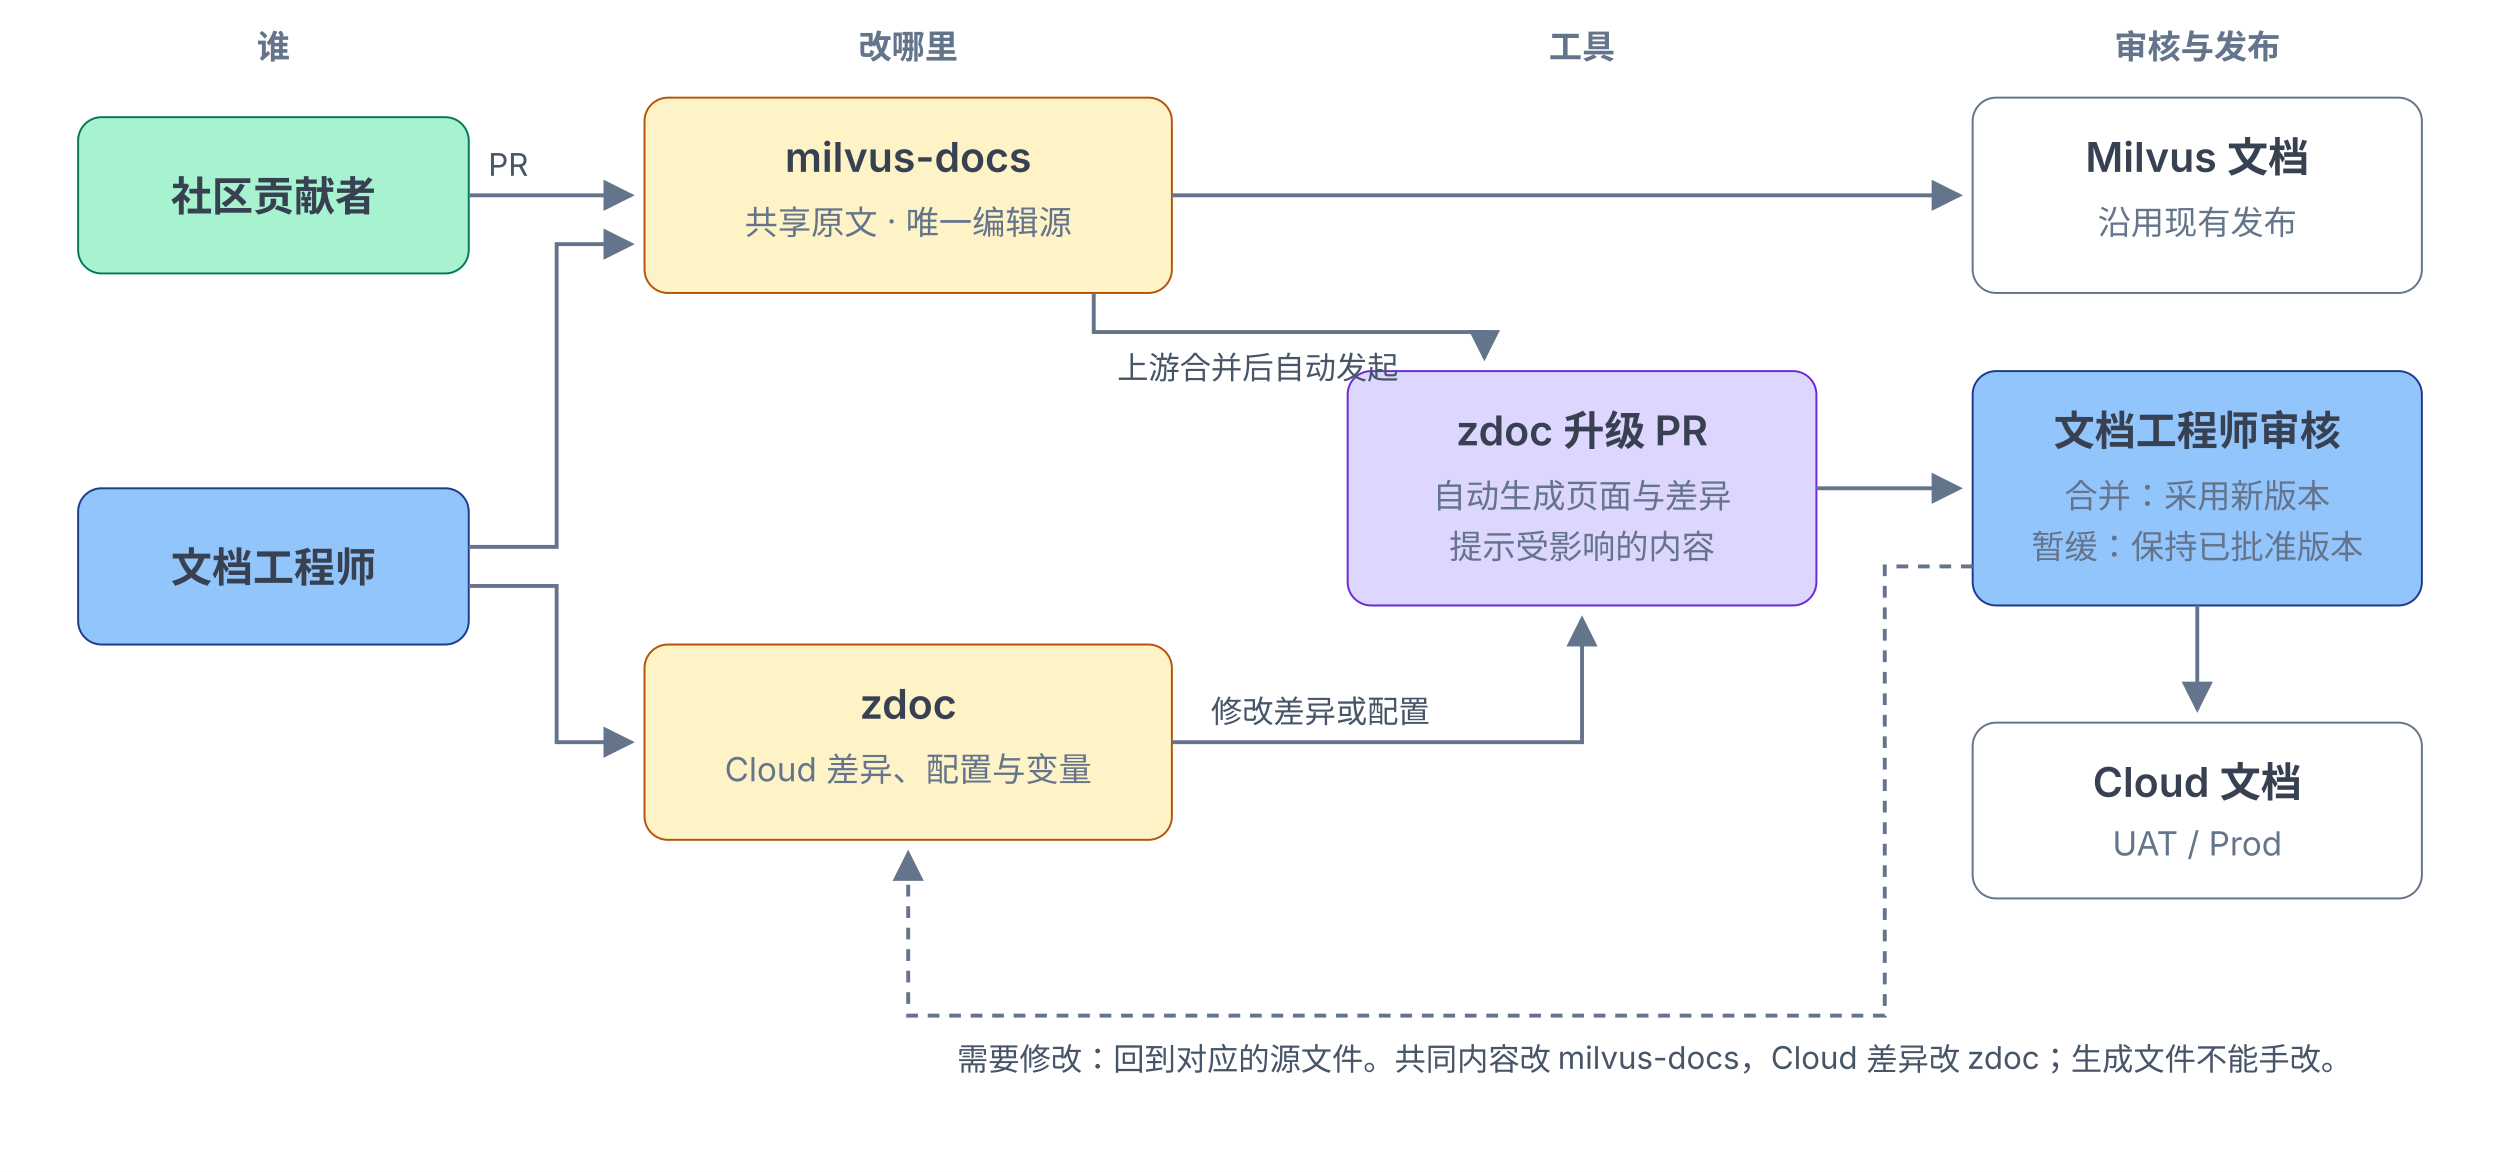
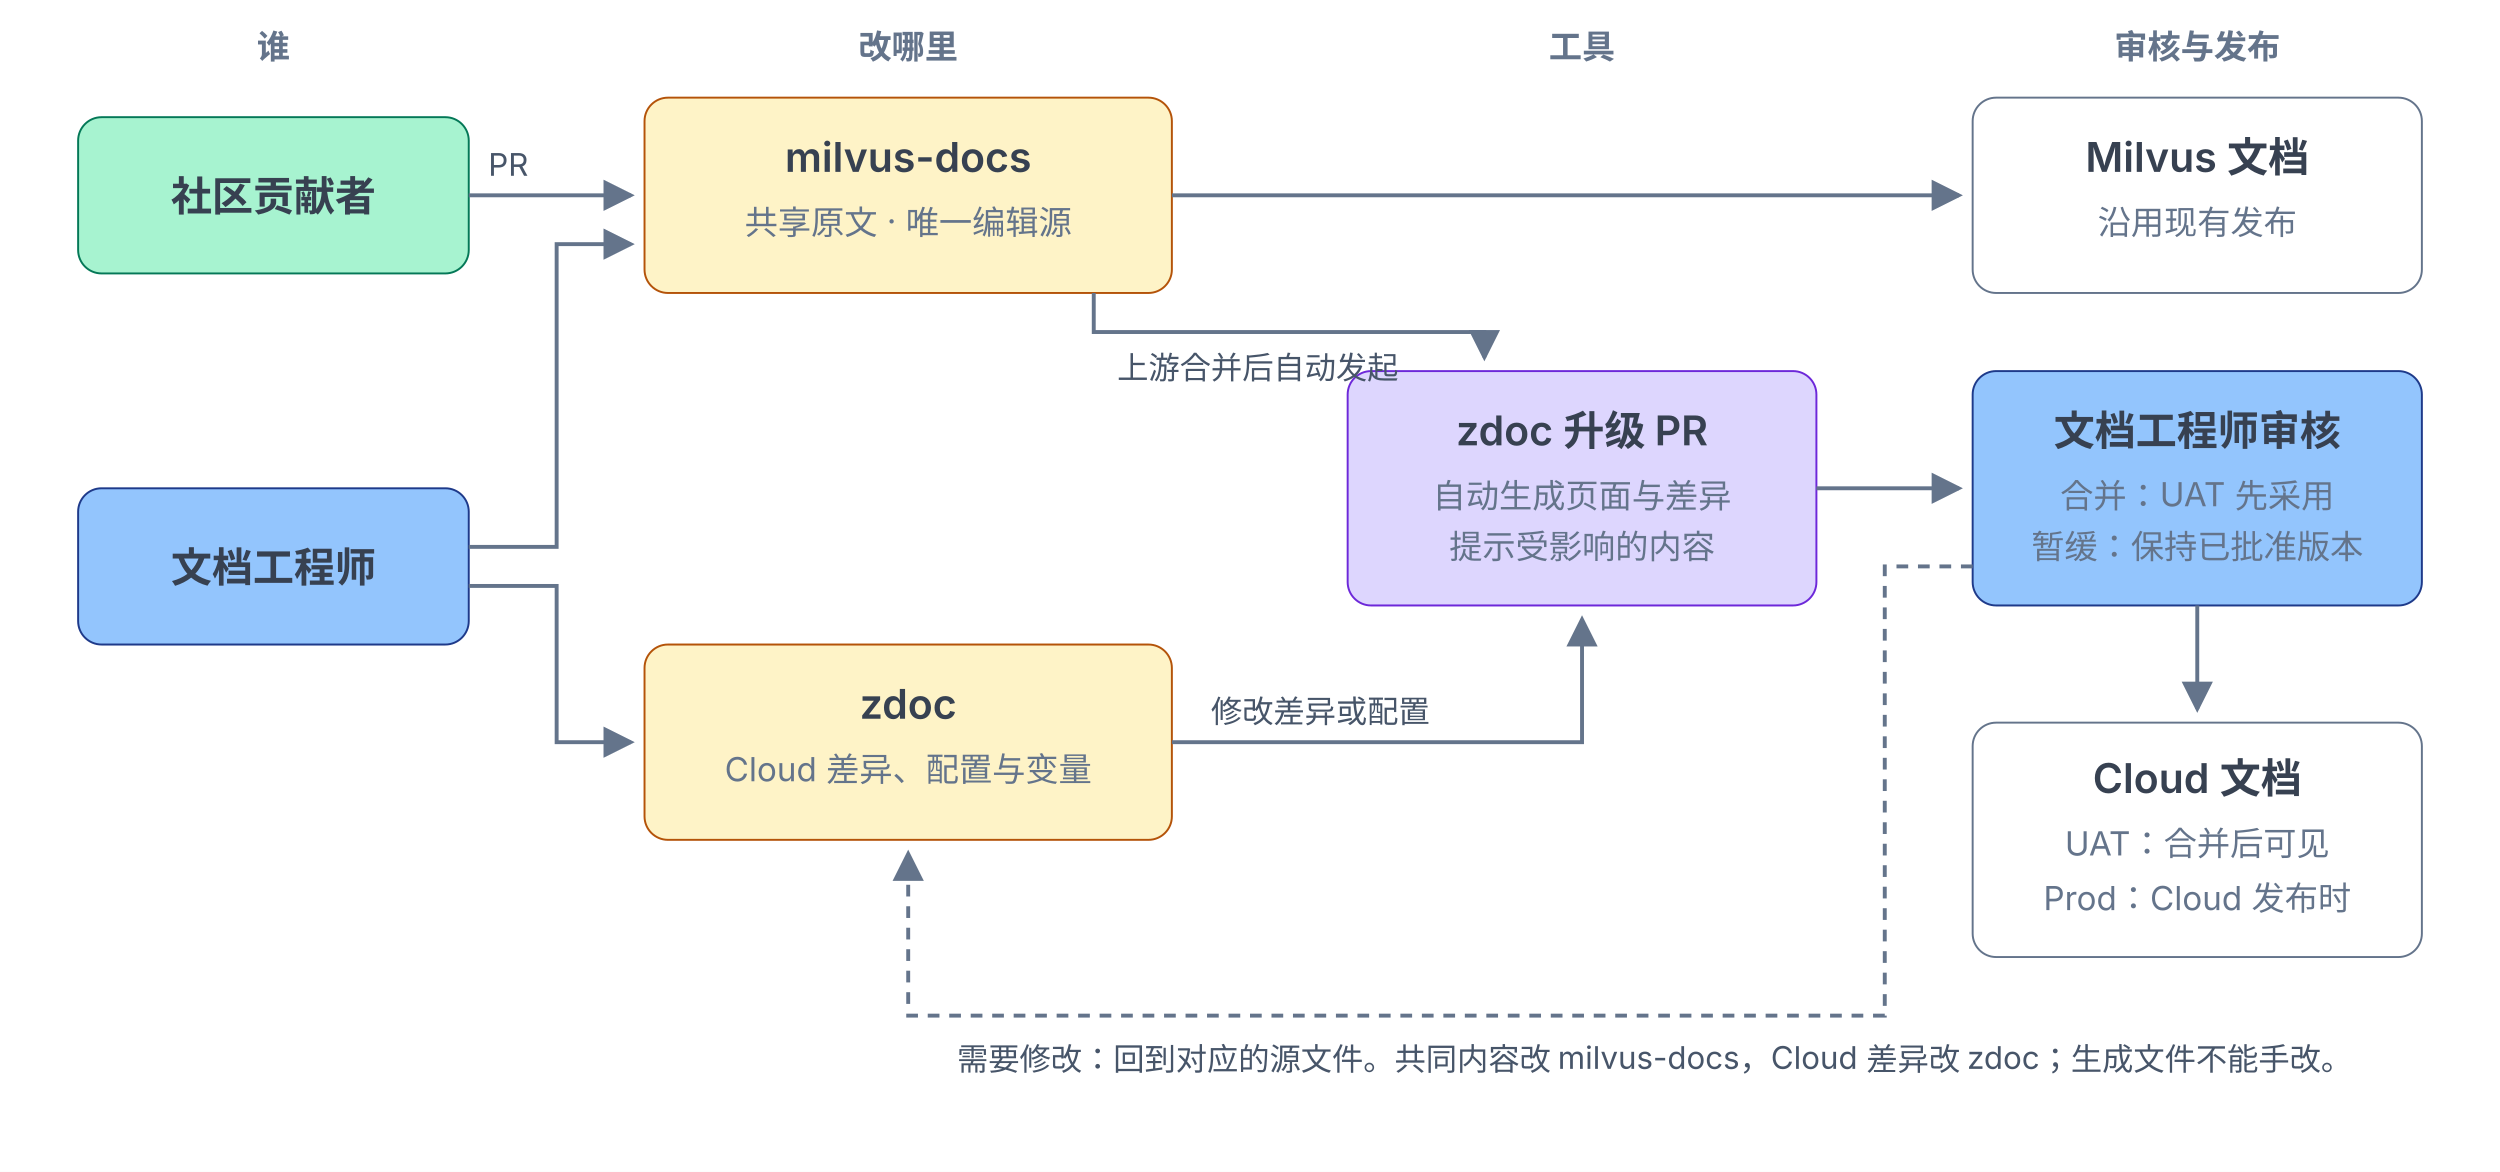
<svg xmlns="http://www.w3.org/2000/svg" width="768" height="360" viewBox="0 0 1280 600" role="img" aria-labelledby="title desc">
  <defs>
    <marker id="arrow" markerWidth="8" markerHeight="8" refX="7" refY="4" orient="auto">
      <path d="M0 0 L8 4 L0 8 Z" fill="#64748b" />
    </marker>
    <style>text{font-family:-apple-system,BlinkMacSystemFont,'PingFang SC','Microsoft YaHei',sans-serif;fill:#374151;}.head{font-size:21px;font-weight:600;text-anchor:middle;}.sub{font-size:17px;text-anchor:middle;fill:#64748b;}.lbl{font-size:16px;fill:#475569;}.edge{fill:none;stroke:#64748b;stroke-width:2;marker-end:url(#arrow);}.back{fill:none;stroke:#64748b;stroke-width:2;stroke-dasharray:6 5;marker-end:url(#arrow);}</style>
  </defs>
  <rect width="1280" height="600" fill="#ffffff" />
  <text x="140" y="30" class="sub" style="font-weight:600">谁</text>
  <text x="465" y="30" class="sub" style="font-weight:600">改哪里</text>
  <text x="810" y="30" class="sub" style="font-weight:600">工具</text>
  <text x="1125" y="30" class="sub" style="font-weight:600">审核与发布</text>
  <rect x="40" y="60" width="200" height="80" rx="12" fill="#a7f3d0" stroke="#047857" />
  <text x="140" y="108" class="head">社区贡献者</text>
  <rect x="40" y="250" width="200" height="80" rx="12" fill="#93c5fd" stroke="#1e3a8a" />
  <text x="140" y="298" class="head">文档工程师</text>
  <rect x="330" y="50" width="270" height="100" rx="12" fill="#fef3c7" stroke="#b45309" />
  <text x="465" y="88" class="head">milvus-docs</text>
  <text x="465" y="120" class="sub">共享原文 · 唯一编辑源</text>
  <rect x="330" y="330" width="270" height="100" rx="12" fill="#fef3c7" stroke="#b45309" />
  <text x="465" y="368" class="head">zdoc</text>
  <text x="465" y="400" class="sub">Cloud 差异、配置与变量</text>
  <path class="edge" d="M240 100 H323" />
  <path class="edge" d="M240 280 H285 V125 H323" />
  <path class="edge" d="M240 300 H285 V380 H323" />
  <text x="250" y="90" class="lbl">PR</text>
  <rect x="1010" y="50" width="230" height="100" rx="12" fill="#ffffff" stroke="#64748b" />
  <text x="1125" y="88" class="head">Milvus 文档</text>
  <text x="1125" y="120" class="sub">沿用现有发布</text>
  <path class="edge" d="M600 100 H1003" />
  <rect x="690" y="190" width="240" height="120" rx="12" fill="#ddd6fe" stroke="#6d28d9" />
  <text x="810" y="228" class="head">zdoc 升级 PR</text>
  <text x="810" y="260" class="sub">自动生成页面与差异</text>
  <text x="810" y="286" class="sub">提示受影响的内容</text>
  <path class="edge" d="M560 150 V170 H760 V183" />
  <text x="572" y="194" class="lbl">上游合并后自动发起</text>
  <path class="edge" d="M600 380 H810 V317" />
  <text x="620" y="370" class="lbl">修改差异或配置</text>
  <rect x="1010" y="190" width="230" height="120" rx="12" fill="#93c5fd" stroke="#1e3a8a" />
  <text x="1125" y="228" class="head">文档工程师审核</text>
-   <text x="1125" y="260" class="sub">合并：采用新版本</text>
+   <text x="1125" y="260" class="sub">合并：UAT 先采用</text>
  <text x="1125" y="286" class="sub">暂缓：保持已批准版本</text>
  <path class="edge" d="M930 250 H1003" />
-   <rect x="1010" y="370" width="230" height="90" rx="12" fill="#ffffff" stroke="#64748b" />
-   <text x="1125" y="408" class="head">Cloud 文档</text>
-   <text x="1125" y="438" class="sub">UAT / Prod</text>
+   <rect x="1010" y="370" width="230" height="120" rx="12" fill="#ffffff" stroke="#64748b" />
+   <text x="1125" y="406" class="head">Cloud 文档</text>
+   <text x="1125" y="438" class="sub">UAT：合并后可见</text>
+   <text x="1125" y="466" class="sub">Prod：Cloud 发布时</text>
  <path class="edge" d="M1125 310 V363" />
  <path class="back" d="M1010 290 H965 V520 H465 V437" />
  <text x="490" y="548" class="lbl">需要修改：回到对应的源文件。共同内容改 milvus-docs，Cloud 差异改 zdoc；生成文件不能手改。</text>
</svg>
